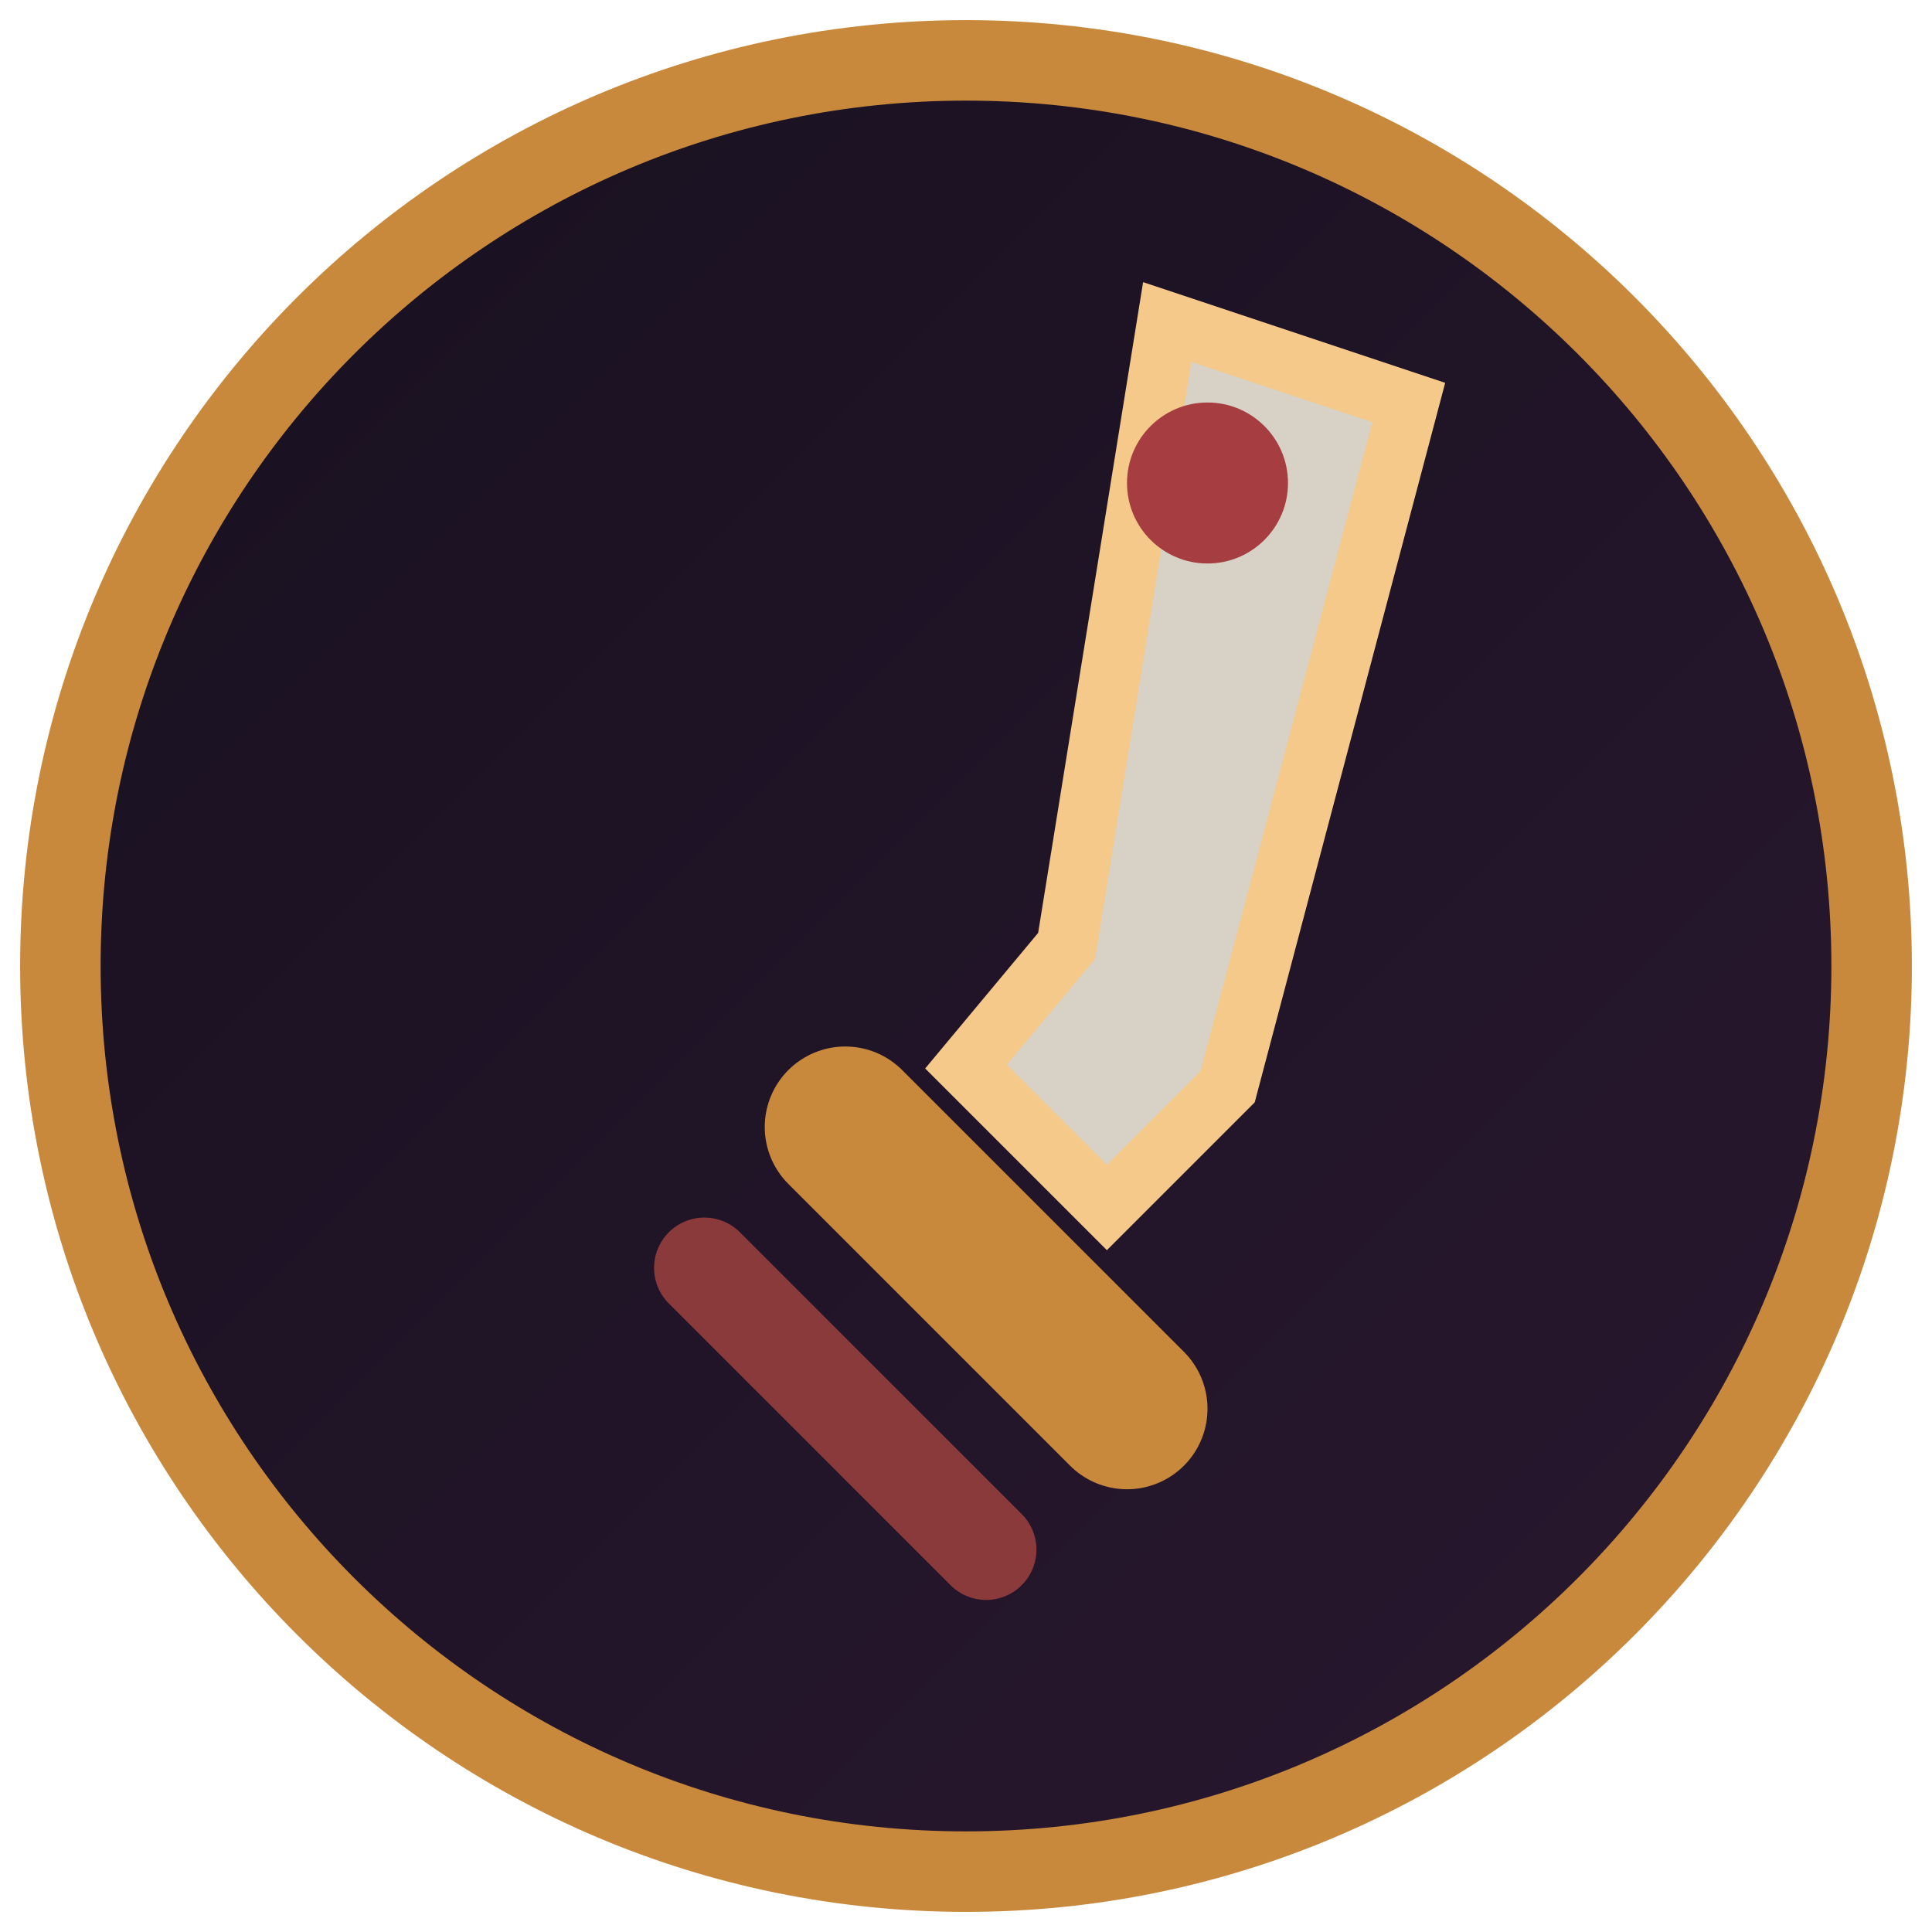
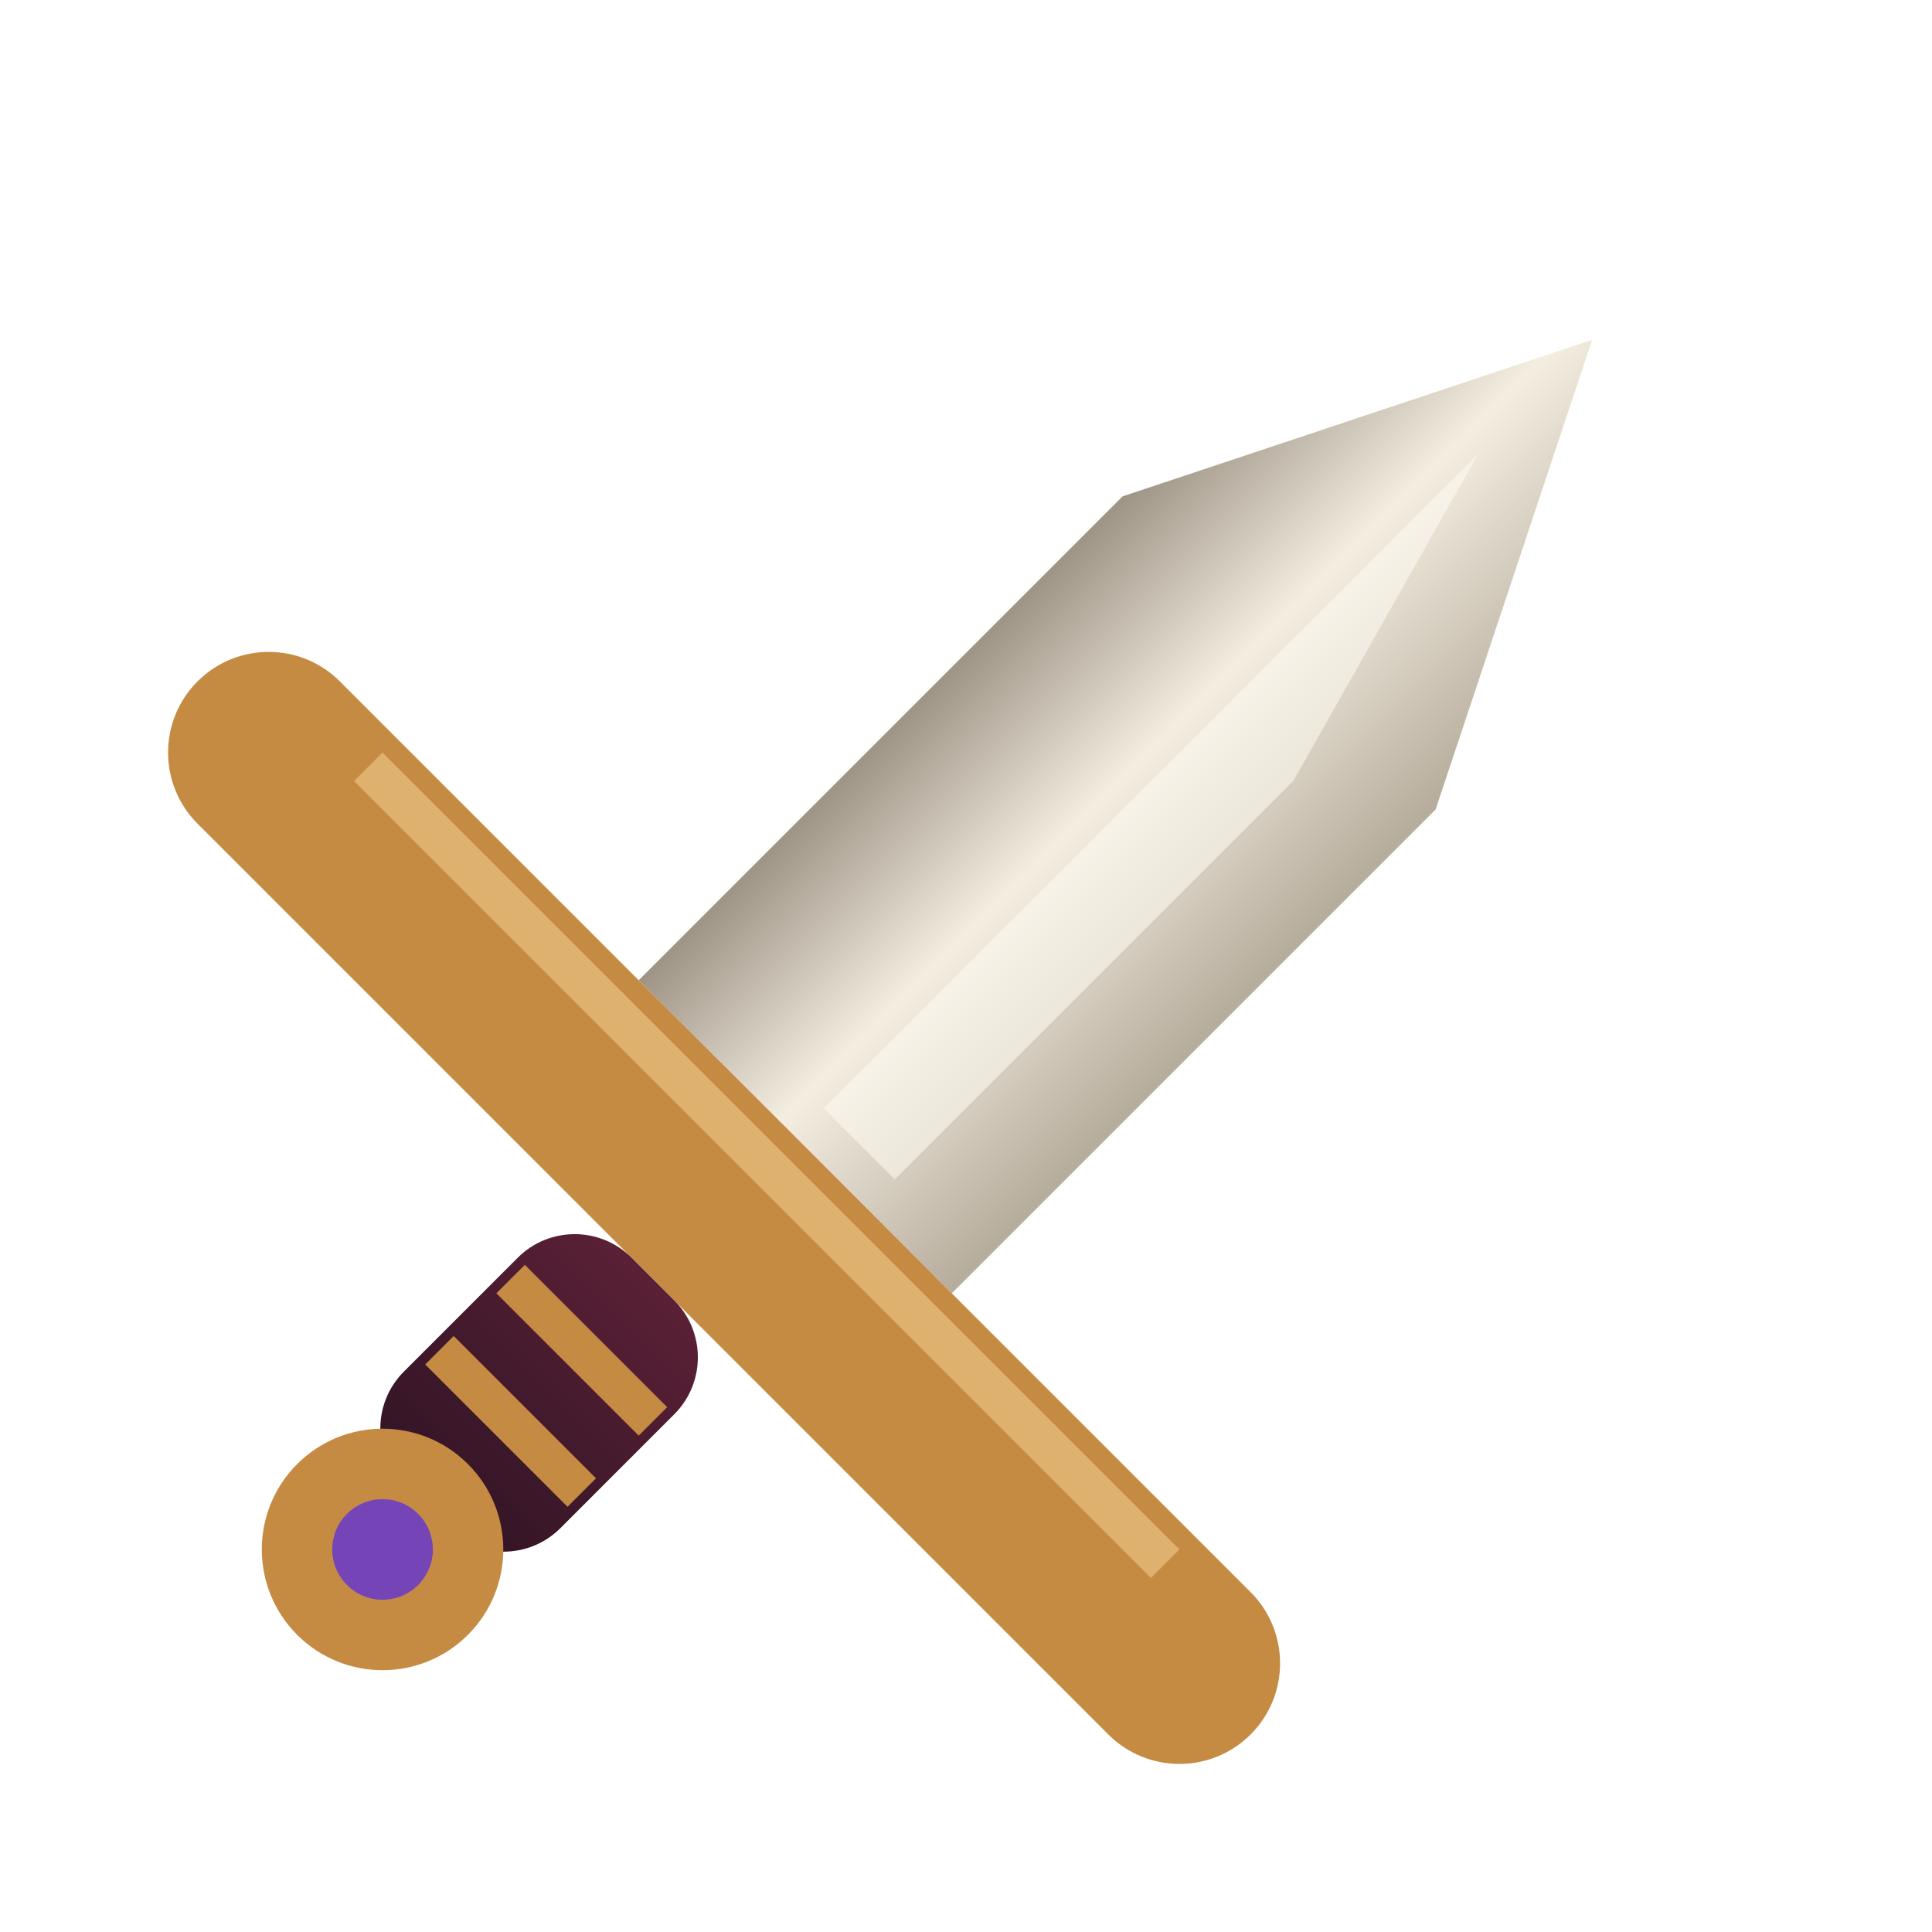
<svg xmlns="http://www.w3.org/2000/svg" width="96" height="96" viewBox="0 0 96 96">
  <defs>
-     <linearGradient id="bg" x1="0" y1="0" x2="1" y2="1">
-       <stop offset="0" stop-color="#17101F" />
-       <stop offset="1" stop-color="#2A1830" />
+     <linearGradient id="blade" x1="0" y1="0" x2="1" y2="0">
+       <stop offset="0" stop-color="#9E9486" />
+       <stop offset="0.45" stop-color="#F4EEE1" />
+       <stop offset="1" stop-color="#B6AC9C" />
+     </linearGradient>
+     <linearGradient id="grip" x1="0" y1="0" x2="0" y2="1">
+       <stop offset="0" stop-color="#5A2036" />
+       <stop offset="1" stop-color="#311425" />
    </linearGradient>
  </defs>
-   <circle cx="48" cy="48" r="45" fill="url(#bg)" stroke="#C8893C" stroke-width="4" />
-   <path d="M58 16 L70 20 L61 54 L55 60 L48 53 L53 47 Z" fill="#D8D2C6" stroke="#F4C98A" stroke-width="3" />
-   <path d="M42 56 L56 70" stroke="#C8893C" stroke-width="8" stroke-linecap="round" />
-   <path d="M35 63 L49 77" stroke="#8A3A3A" stroke-width="5" stroke-linecap="round" />
-   <circle cx="60" cy="24" r="4" fill="#A63D40" />
+   <g transform="rotate(45 48 48)">
+     <path d="M48 4 L59 26 L59 60 L37 60 L37 26 Z" fill="url(#blade)" />
+     <path d="M48 12 L53 30 L53 58 L48 58 Z" fill="#FFFBF2" opacity="0.55" />
+     <path d="M16 60 H80 A4 4 0 0 1 80 70 H16 A4 4 0 0 1 16 60 Z" fill="#C58B43" />
+     <path d="M20 61 H76 V63 H20 Z" fill="#E7BE7C" opacity="0.75" />
+     <rect x="42.5" y="70" width="11" height="16" rx="4" fill="url(#grip)" />
+     <path d="M43 75 H53 M43 80 H53" stroke="#C58B43" stroke-width="2" />
+     <circle cx="48" cy="89" r="6" fill="#C58B43" />
+     <circle cx="48" cy="89" r="2.5" fill="#7545B8" />
+   </g>
</svg>
